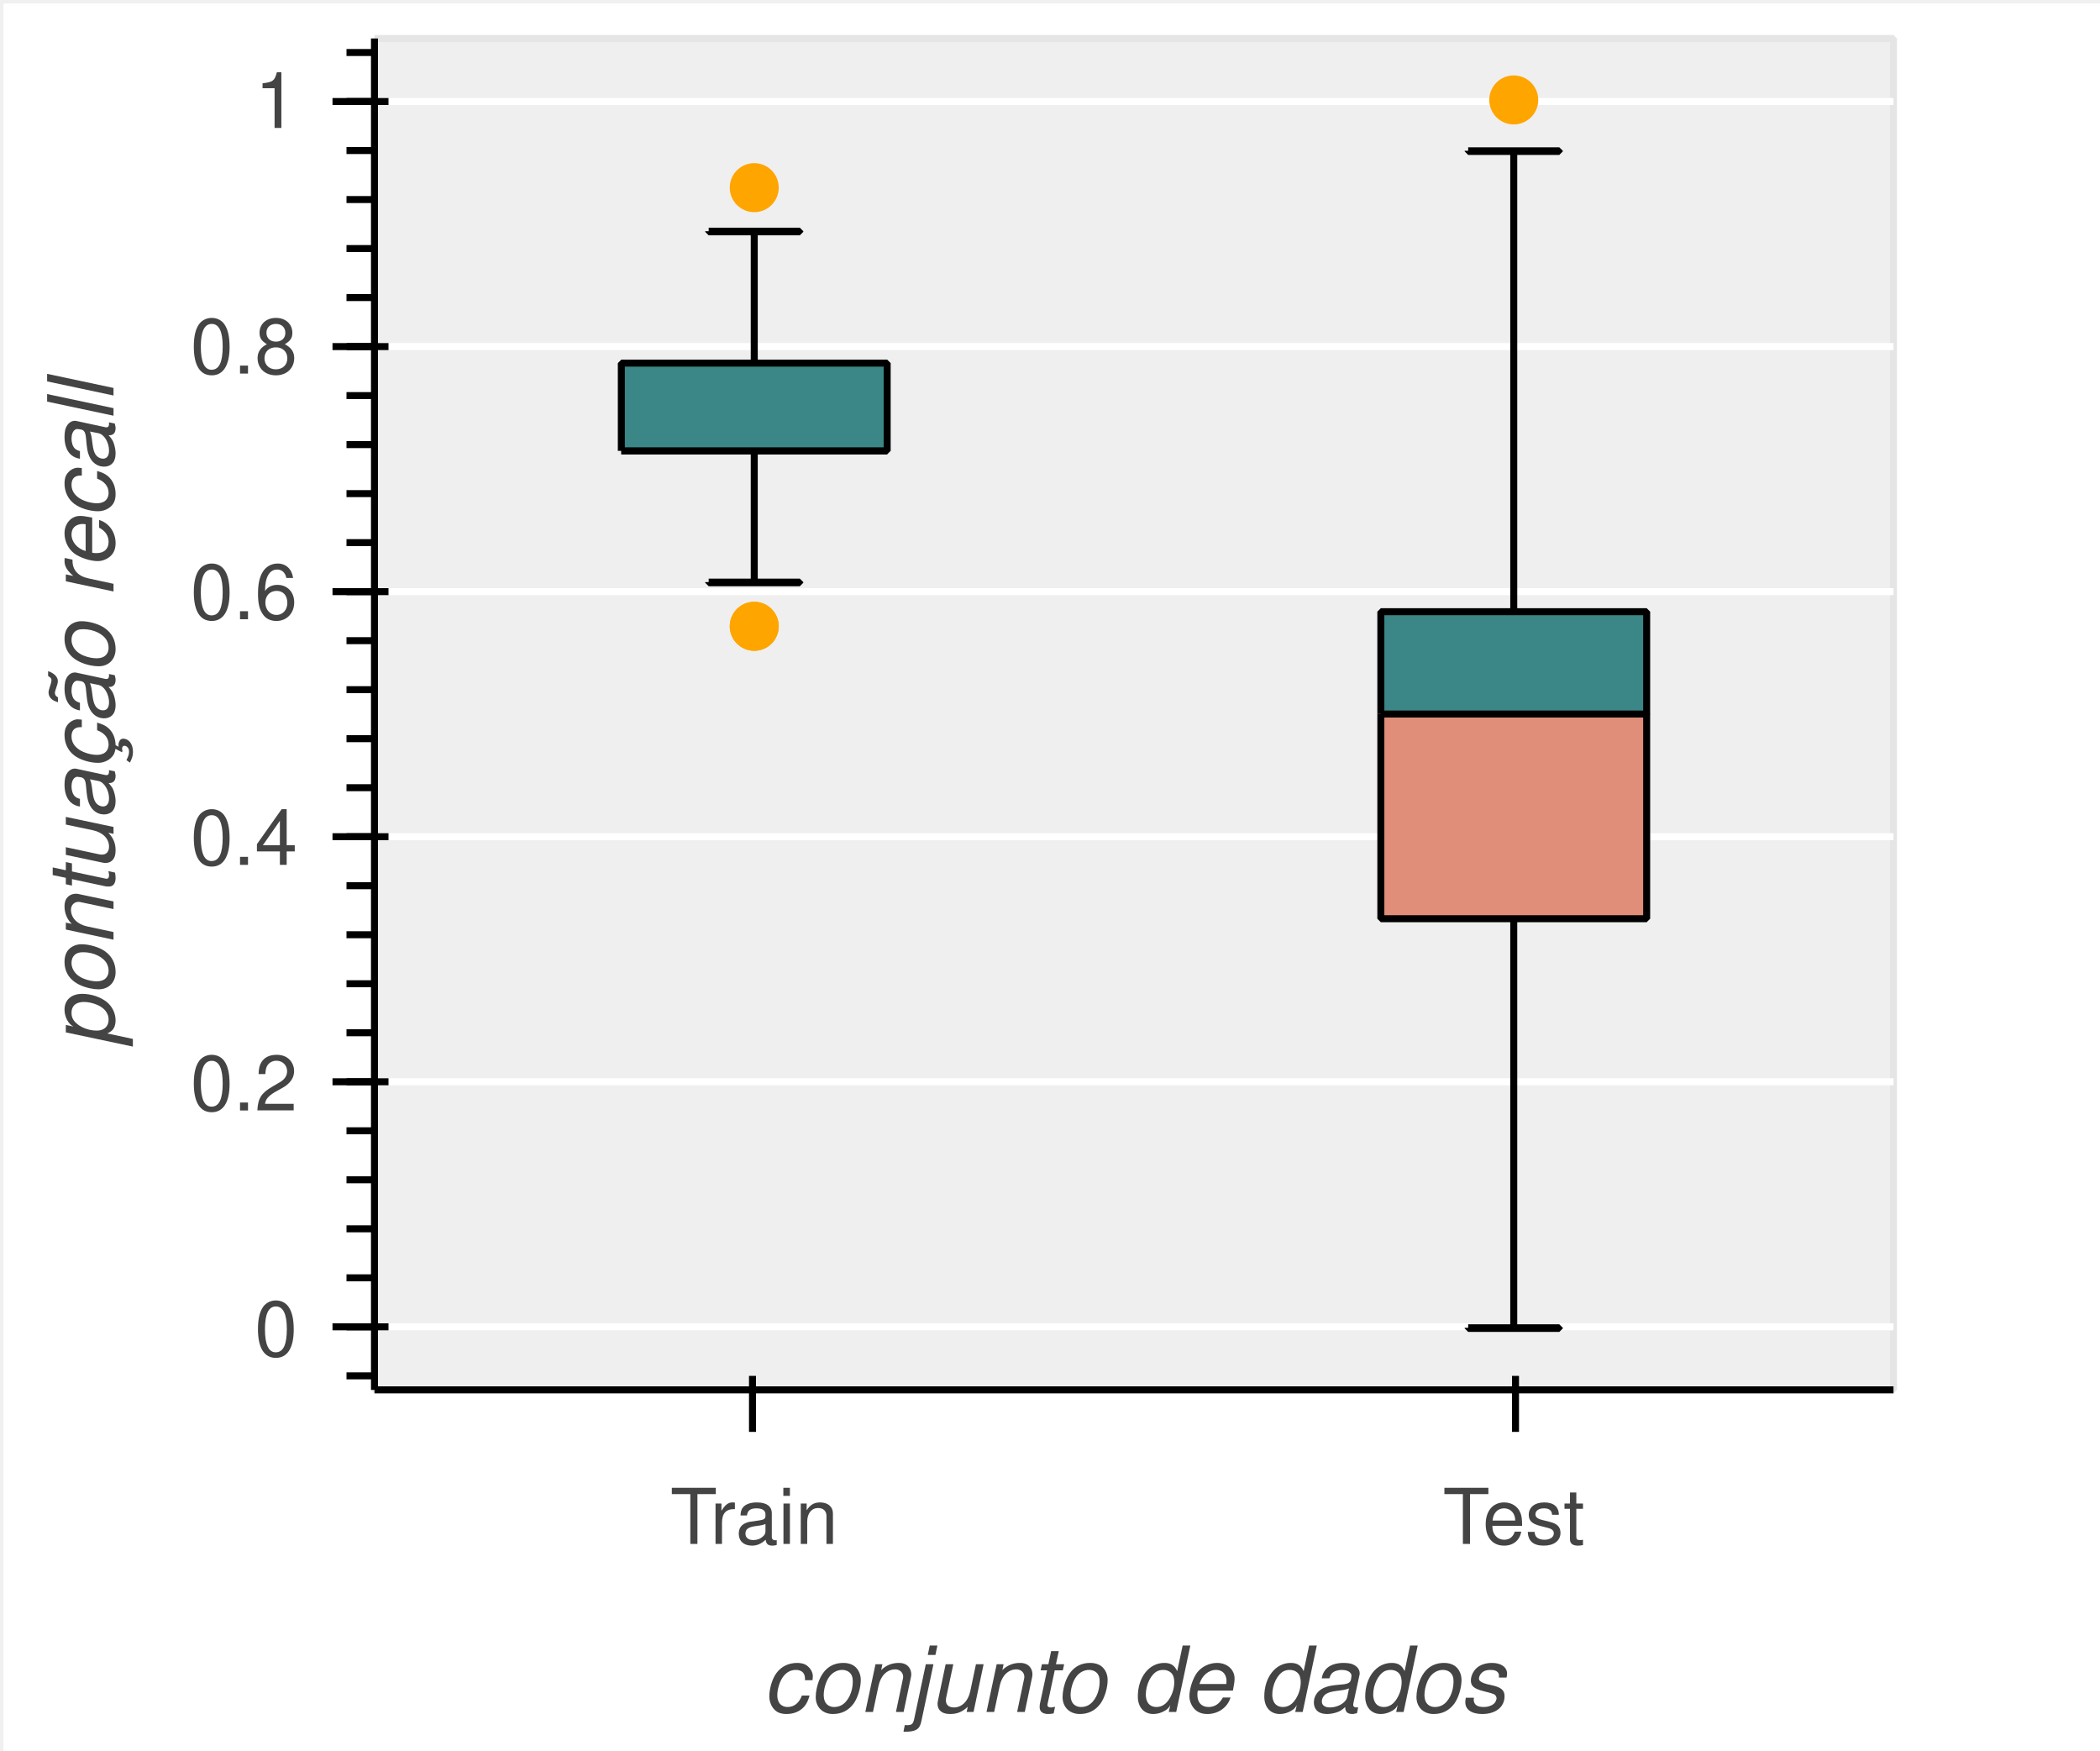
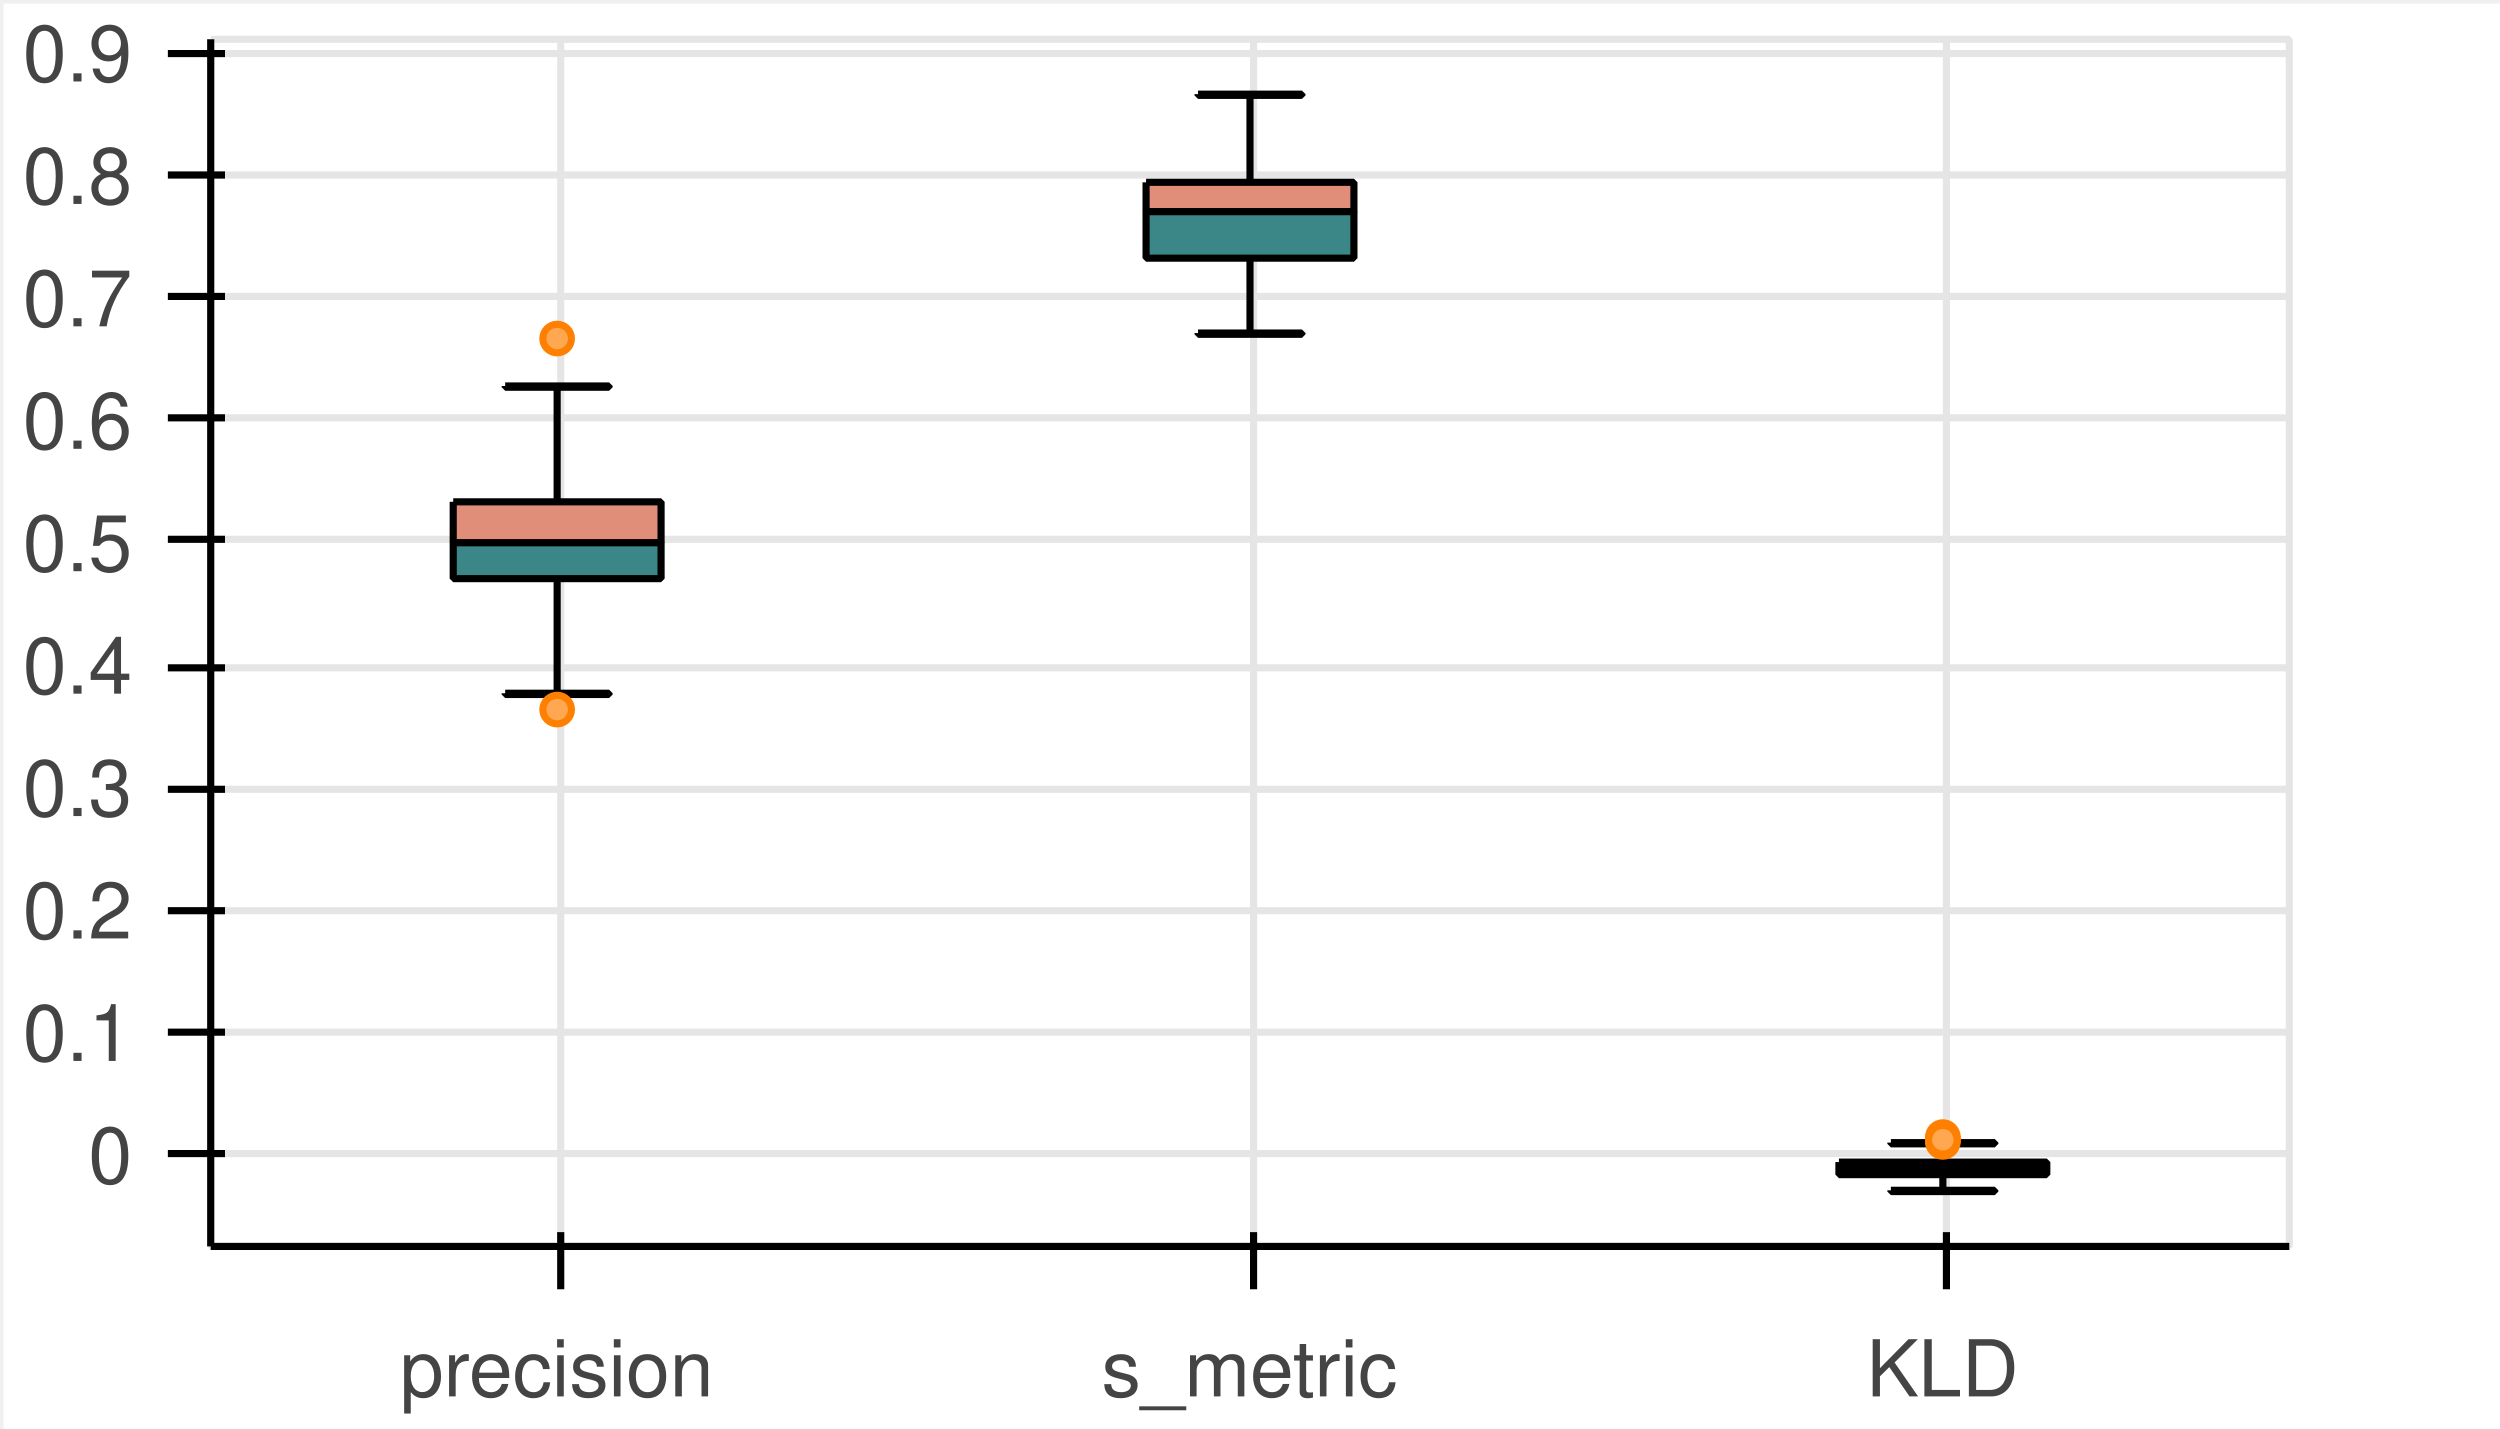
- <svg xmlns="http://www.w3.org/2000/svg" version="1.1" width="300" height="250">
+ <svg xmlns="http://www.w3.org/2000/svg" version="1.1" width="350" height="200">
  <defs>
-     <clipPath id="HCDhTtGVpuAG">
-       <path fill="none" stroke="none" d="M 53.5 5.5 L 270.5 5.5 L 270.5 198.5 L 53.5 198.5 L 53.5 5.5" />
+     <clipPath id="pKqDyOETUXbh">
+       <path fill="none" stroke="none" d="M 29.5 5.5 L 320.5 5.5 L 320.5 174.5 L 29.5 174.5 L 29.5 5.5" />
    </clipPath>
-     <clipPath id="VRFBkKRsFKIp">
-       <path fill="none" stroke="none" d="M 53.5 5.5 L 270.5 5.5 L 270.5 198.5 L 53.5 198.5 L 53.5 5.5" />
+     <clipPath id="tQaBiZfXfKTr">
+       <path fill="none" stroke="none" d="M 29.5 5.5 L 320.5 5.5 L 320.5 174.5 L 29.5 174.5 L 29.5 5.5" />
    </clipPath>
-     <clipPath id="cIHZVDiRaVVX">
-       <path fill="none" stroke="none" d="M 53.5 5.5 L 270.5 5.5 L 270.5 198.5 L 53.5 198.5 L 53.5 5.5" />
+     <clipPath id="bsHuRTsCizal">
+       <path fill="none" stroke="none" d="M 29.5 5.5 L 320.5 5.5 L 320.5 174.5 L 29.5 174.5 L 29.5 5.5" />
    </clipPath>
-     <clipPath id="dXFTHKUsqyZP">
-       <path fill="none" stroke="none" d="M 53.5 5.5 L 270.5 5.5 L 270.5 198.5 L 53.5 198.5 L 53.5 5.5" />
+     <clipPath id="LfFGuTsGHhLx">
+       <path fill="none" stroke="none" d="M 29.5 5.5 L 320.5 5.5 L 320.5 174.5 L 29.5 174.5 L 29.5 5.5" />
    </clipPath>
-     <clipPath id="bWNVQXuannxP">
-       <path fill="none" stroke="none" d="M 53.5 5.5 L 270.5 5.5 L 270.5 198.5 L 53.5 198.5 L 53.5 5.5" />
+     <clipPath id="MDWeJHhlATMH">
+       <path fill="none" stroke="none" d="M 29.5 5.5 L 320.5 5.5 L 320.5 174.5 L 29.5 174.5 L 29.5 5.5" />
    </clipPath>
-     <clipPath id="AeovTrQmSNKX">
-       <path fill="none" stroke="none" d="M 53.5 5.5 L 270.5 5.5 L 270.5 198.5 L 53.5 198.5 L 53.5 5.5" />
+     <clipPath id="soSRfMwVRIFh">
+       <path fill="none" stroke="none" d="M 29.5 5.5 L 320.5 5.5 L 320.5 174.5 L 29.5 174.5 L 29.5 5.5" />
    </clipPath>
-     <clipPath id="SFvTxSPrOfCk">
-       <path fill="none" stroke="none" d="M 53.5 5.5 L 270.5 5.5 L 270.5 198.5 L 53.5 198.5 L 53.5 5.5" />
+     <clipPath id="aTCDTbJPQXsO">
+       <path fill="none" stroke="none" d="M 29.5 5.5 L 320.5 5.5 L 320.5 174.5 L 29.5 174.5 L 29.5 5.5" />
    </clipPath>
-     <clipPath id="EDaTZTDUQPUG">
-       <path fill="none" stroke="none" d="M 53.5 5.5 L 270.5 5.5 L 270.5 198.5 L 53.5 198.5 L 53.5 5.5" />
+     <clipPath id="wfXnTqmBuFGB">
+       <path fill="none" stroke="none" d="M 29.5 5.5 L 320.5 5.5 L 320.5 174.5 L 29.5 174.5 L 29.5 5.5" />
    </clipPath>
-     <clipPath id="rwLxnHXkcNOo">
-       <path fill="none" stroke="none" d="M 53.5 5.5 L 270.5 5.5 L 270.5 198.5 L 53.5 198.5 L 53.5 5.5" />
+     <clipPath id="mLTWHFZyCepB">
+       <path fill="none" stroke="none" d="M 29.5 5.5 L 320.5 5.5 L 320.5 174.5 L 29.5 174.5 L 29.5 5.5" />
    </clipPath>
-     <clipPath id="AgxFCxSkxJdT">
-       <path fill="none" stroke="none" d="M 53.5 5.5 L 270.5 5.5 L 270.5 198.5 L 53.5 198.5 L 53.5 5.5" />
+     <clipPath id="wGfseEQWdVMP">
+       <path fill="none" stroke="none" d="M 29.5 5.5 L 320.5 5.5 L 320.5 174.5 L 29.5 174.5 L 29.5 5.5" />
    </clipPath>
-     <clipPath id="BmdfcTVbrTlR">
-       <path fill="none" stroke="none" d="M 53.5 5.5 L 270.5 5.5 L 270.5 198.5 L 53.5 198.5 L 53.5 5.5" />
+     <clipPath id="ypKdLwmKtPwd">
+       <path fill="none" stroke="none" d="M 29.5 5.5 L 320.5 5.5 L 320.5 174.5 L 29.5 174.5 L 29.5 5.5" />
    </clipPath>
  </defs>
-   <path fill="rgb(255,255,255)" stroke="none" paint-order="stroke" d="M 0.5 0.5 L 300.5 0.5 L 300.5 250.5 L 0.5 250.5 L 0.5 0.5" fill-opacity="1" />
-   <rect fill="#FFFFFF" stroke="none" x="53" y="5" width="217" height="193" transform="matrix(1, 0, 0, 1, 0.5, 0.5)" />
-   <path fill="rgb(239,239,239)" stroke="none" paint-order="stroke" d="M 53.5 5.5 L 270.5 5.5 L 270.5 198.5 L 53.5 198.5 L 53.5 5.5" fill-opacity="1" />
-   <path fill="none" stroke="rgb(229,229,229)" paint-order="fill" d="M 53.5 5.5 L 270.5 5.5 L 270.5 198.5 L 53.5 198.5 L 53.5 5.5" stroke-opacity="1" stroke-linejoin="bevel" stroke-miterlimit="10" stroke-dasharray="" />
-   <path fill="none" stroke="rgb(255,255,255)" paint-order="fill" d="M 53.5 189.5 L 270.5 189.5 M 53.5 154.5 L 270.5 154.5 M 53.5 119.5 L 270.5 119.5 M 53.5 84.5 L 270.5 84.5 M 53.5 49.5 L 270.5 49.5 M 53.5 14.5 L 270.5 14.5" stroke-opacity="1" stroke-linejoin="bevel" stroke-miterlimit="10" stroke-dasharray="" clip-path="url(#VRFBkKRsFKIp)" />
+   <path fill="rgb(255,255,255)" stroke="none" paint-order="stroke" d="M 0.5 0.5 L 350.5 0.5 L 350.5 200.5 L 0.5 200.5 L 0.5 0.5" fill-opacity="1" />
+   <rect fill="#FFFFFF" stroke="none" x="29" y="5" width="291" height="169" transform="matrix(1, 0, 0, 1, 0.5, 0.5)" />
+   <path fill="rgb(255,255,255)" stroke="none" paint-order="stroke" d="M 29.5 5.5 L 320.5 5.5 L 320.5 174.5 L 29.5 174.5 L 29.5 5.5" fill-opacity="1" />
+   <path fill="none" stroke="rgb(229,229,229)" paint-order="fill" d="M 29.5 5.5 L 320.5 5.5 L 320.5 174.5 L 29.5 174.5 L 29.5 5.5" stroke-opacity="1" stroke-linejoin="bevel" stroke-miterlimit="10" stroke-dasharray="" />
+   <path fill="none" stroke="rgb(229,229,229)" paint-order="fill" d="M 78.5 174.5 L 78.5 5.5 M 175.5 174.5 L 175.5 5.5 M 272.5 174.5 L 272.5 5.5" stroke-opacity="1" stroke-linejoin="bevel" stroke-miterlimit="10" stroke-dasharray="" clip-path="url(#pKqDyOETUXbh)" />
+   <path fill="none" stroke="rgb(229,229,229)" paint-order="fill" d="M 29.5 161.5 L 320.5 161.5 M 29.5 144.5 L 320.5 144.5 M 29.5 127.5 L 320.5 127.5 M 29.5 110.5 L 320.5 110.5 M 29.5 93.5 L 320.5 93.5 M 29.5 75.5 L 320.5 75.5 M 29.5 58.5 L 320.5 58.5 M 29.5 41.5 L 320.5 41.5 M 29.5 24.5 L 320.5 24.5 M 29.5 7.5 L 320.5 7.5 M 29.5 -9.5 L 320.5 -9.5" stroke-opacity="1" stroke-linejoin="bevel" stroke-miterlimit="10" stroke-dasharray="" clip-path="url(#tQaBiZfXfKTr)" />
  <path fill="none" stroke="none" />
-   <path fill="rgb(31,119,180)" stroke="rgb(0,0,0)" paint-order="fill" d="M 101.24 83.14 L 114.26 83.14 L 114.26 83.228 L 101.24 83.228 L 101.24 83.14" fill-opacity="1" clip-path="url(#cIHZVDiRaVVX)" stroke-opacity="1" stroke-linejoin="bevel" stroke-miterlimit="10" stroke-dasharray="" />
-   <path fill="rgb(31,119,180)" stroke="rgb(0,0,0)" paint-order="fill" d="M 209.74 189.64 L 222.76 189.64 L 222.76 189.727 L 209.74 189.727 L 209.74 189.64" fill-opacity="1" clip-path="url(#cIHZVDiRaVVX)" stroke-opacity="1" stroke-linejoin="bevel" stroke-miterlimit="10" stroke-dasharray="" />
+   <path fill="rgb(31,119,180)" stroke="rgb(0,0,0)" paint-order="fill" d="M 70.725 97.057 L 85.275 97.057 L 85.275 97.228 L 70.725 97.228 L 70.725 97.057" fill-opacity="1" clip-path="url(#bsHuRTsCizal)" stroke-opacity="1" stroke-linejoin="bevel" stroke-miterlimit="10" stroke-dasharray="" />
+   <path fill="rgb(31,119,180)" stroke="rgb(0,0,0)" paint-order="fill" d="M 167.725 46.627 L 182.275 46.627 L 182.275 46.799 L 167.725 46.799 L 167.725 46.627" fill-opacity="1" clip-path="url(#bsHuRTsCizal)" stroke-opacity="1" stroke-linejoin="bevel" stroke-miterlimit="10" stroke-dasharray="" />
+   <path fill="rgb(31,119,180)" stroke="rgb(0,0,0)" paint-order="fill" d="M 264.725 166.647 L 279.275 166.647 L 279.275 166.818 L 264.725 166.818 L 264.725 166.647" fill-opacity="1" clip-path="url(#bsHuRTsCizal)" stroke-opacity="1" stroke-linejoin="bevel" stroke-miterlimit="10" stroke-dasharray="" />
  <path fill="none" stroke="none" />
-   <path fill="rgb(31,119,180)" stroke="rgb(0,0,0)" paint-order="fill" d="M 101.24 33.023 L 114.26 33.023 L 114.26 33.111 L 101.24 33.111 L 101.24 33.023" fill-opacity="1" clip-path="url(#dXFTHKUsqyZP)" stroke-opacity="1" stroke-linejoin="bevel" stroke-miterlimit="10" stroke-dasharray="" />
-   <path fill="rgb(31,119,180)" stroke="rgb(0,0,0)" paint-order="fill" d="M 209.74 21.538 L 222.76 21.538 L 222.76 21.625 L 209.74 21.625 L 209.74 21.538" fill-opacity="1" clip-path="url(#dXFTHKUsqyZP)" stroke-opacity="1" stroke-linejoin="bevel" stroke-miterlimit="10" stroke-dasharray="" />
+   <path fill="none" stroke="rgb(0,0,0)" paint-order="fill" d="M 78 97.142 L 78 81.01" stroke-opacity="1" stroke-linejoin="bevel" stroke-miterlimit="10" stroke-dasharray="" clip-path="url(#LfFGuTsGHhLx)" />
+   <path fill="none" stroke="rgb(0,0,0)" paint-order="fill" d="M 175 46.713 L 175 36.145" stroke-opacity="1" stroke-linejoin="bevel" stroke-miterlimit="10" stroke-dasharray="" clip-path="url(#LfFGuTsGHhLx)" />
+   <path fill="none" stroke="rgb(0,0,0)" paint-order="fill" d="M 272 166.732 L 272 164.447" stroke-opacity="1" stroke-linejoin="bevel" stroke-miterlimit="10" stroke-dasharray="" clip-path="url(#LfFGuTsGHhLx)" />
  <path fill="none" stroke="none" />
-   <path fill="none" stroke="rgb(0,0,0)" paint-order="fill" d="M 107.75 83.184 L 107.75 64.39" stroke-opacity="1" stroke-linejoin="bevel" stroke-miterlimit="10" stroke-dasharray="" clip-path="url(#bWNVQXuannxP)" />
-   <path fill="none" stroke="rgb(0,0,0)" paint-order="fill" d="M 216.25 189.683 L 216.25 131.213" stroke-opacity="1" stroke-linejoin="bevel" stroke-miterlimit="10" stroke-dasharray="" clip-path="url(#bWNVQXuannxP)" />
+   <path fill="rgb(59,134,134)" stroke="none" paint-order="stroke" d="M 63.45 75.968 L 92.55 75.968 L 92.55 81.01 L 63.45 81.01 L 63.45 75.968" fill-opacity="1" clip-path="url(#MDWeJHhlATMH)" />
+   <path fill="none" stroke="rgb(0,0,0)" paint-order="fill" d="M 63.45 75.968 L 92.55 75.968 L 92.55 81.01 L 63.45 81.01 L 63.45 75.968" stroke-opacity="1" stroke-linejoin="bevel" stroke-miterlimit="10" stroke-dasharray="" clip-path="url(#MDWeJHhlATMH)" />
+   <path fill="rgb(59,134,134)" stroke="none" paint-order="stroke" d="M 160.45 29.62 L 189.55 29.62 L 189.55 36.145 L 160.45 36.145 L 160.45 29.62" fill-opacity="1" clip-path="url(#MDWeJHhlATMH)" />
+   <path fill="none" stroke="rgb(0,0,0)" paint-order="fill" d="M 160.45 29.62 L 189.55 29.62 L 189.55 36.145 L 160.45 36.145 L 160.45 29.62" stroke-opacity="1" stroke-linejoin="bevel" stroke-miterlimit="10" stroke-dasharray="" clip-path="url(#MDWeJHhlATMH)" />
+   <path fill="rgb(59,134,134)" stroke="none" paint-order="stroke" d="M 257.45 163.574 L 286.55 163.574 L 286.55 164.447 L 257.45 164.447 L 257.45 163.574" fill-opacity="1" clip-path="url(#MDWeJHhlATMH)" />
+   <path fill="none" stroke="rgb(0,0,0)" paint-order="fill" d="M 257.45 163.574 L 286.55 163.574 L 286.55 164.447 L 257.45 164.447 L 257.45 163.574" stroke-opacity="1" stroke-linejoin="bevel" stroke-miterlimit="10" stroke-dasharray="" clip-path="url(#MDWeJHhlATMH)" />
  <path fill="none" stroke="none" />
-   <path fill="none" stroke="rgb(0,0,0)" paint-order="fill" d="M 107.75 51.861 L 107.75 33.067" stroke-opacity="1" stroke-linejoin="bevel" stroke-miterlimit="10" stroke-dasharray="" clip-path="url(#AeovTrQmSNKX)" />
-   <path fill="none" stroke="rgb(0,0,0)" paint-order="fill" d="M 216.25 87.361 L 216.25 21.582" stroke-opacity="1" stroke-linejoin="bevel" stroke-miterlimit="10" stroke-dasharray="" clip-path="url(#AeovTrQmSNKX)" />
+   <path fill="rgb(224,142,121)" stroke="none" paint-order="stroke" d="M 63.45 70.255 L 92.55 70.255 L 92.55 75.968 L 63.45 75.968 L 63.45 70.255" fill-opacity="1" clip-path="url(#soSRfMwVRIFh)" />
+   <path fill="none" stroke="rgb(0,0,0)" paint-order="fill" d="M 63.45 70.255 L 92.55 70.255 L 92.55 75.968 L 63.45 75.968 L 63.45 70.255" stroke-opacity="1" stroke-linejoin="bevel" stroke-miterlimit="10" stroke-dasharray="" clip-path="url(#soSRfMwVRIFh)" />
+   <path fill="rgb(224,142,121)" stroke="none" paint-order="stroke" d="M 160.45 25.522 L 189.55 25.522 L 189.55 29.62 L 160.45 29.62 L 160.45 25.522" fill-opacity="1" clip-path="url(#soSRfMwVRIFh)" />
+   <path fill="none" stroke="rgb(0,0,0)" paint-order="fill" d="M 160.45 25.522 L 189.55 25.522 L 189.55 29.62 L 160.45 29.62 L 160.45 25.522" stroke-opacity="1" stroke-linejoin="bevel" stroke-miterlimit="10" stroke-dasharray="" clip-path="url(#soSRfMwVRIFh)" />
+   <path fill="rgb(224,142,121)" stroke="none" paint-order="stroke" d="M 257.45 162.69 L 286.55 162.69 L 286.55 163.574 L 257.45 163.574 L 257.45 162.69" fill-opacity="1" clip-path="url(#soSRfMwVRIFh)" />
+   <path fill="none" stroke="rgb(0,0,0)" paint-order="fill" d="M 257.45 162.69 L 286.55 162.69 L 286.55 163.574 L 257.45 163.574 L 257.45 162.69" stroke-opacity="1" stroke-linejoin="bevel" stroke-miterlimit="10" stroke-dasharray="" clip-path="url(#soSRfMwVRIFh)" />
  <path fill="none" stroke="none" />
-   <path fill="rgb(224,142,121)" stroke="none" paint-order="stroke" d="M 88.762 64.39 L 126.738 64.39 L 126.738 64.39 L 88.762 64.39 L 88.762 64.39" fill-opacity="1" clip-path="url(#SFvTxSPrOfCk)" />
-   <path fill="none" stroke="rgb(0,0,0)" paint-order="fill" d="M 88.762 64.39 L 126.738 64.39 L 126.738 64.39 L 88.762 64.39 L 88.762 64.39" stroke-opacity="1" stroke-linejoin="bevel" stroke-miterlimit="10" stroke-dasharray="" clip-path="url(#SFvTxSPrOfCk)" />
-   <path fill="rgb(224,142,121)" stroke="none" paint-order="stroke" d="M 197.262 101.978 L 235.238 101.978 L 235.238 131.213 L 197.262 131.213 L 197.262 101.978" fill-opacity="1" clip-path="url(#SFvTxSPrOfCk)" />
-   <path fill="none" stroke="rgb(0,0,0)" paint-order="fill" d="M 197.262 101.978 L 235.238 101.978 L 235.238 131.213 L 197.262 131.213 L 197.262 101.978" stroke-opacity="1" stroke-linejoin="bevel" stroke-miterlimit="10" stroke-dasharray="" clip-path="url(#SFvTxSPrOfCk)" />
+   <path fill="none" stroke="rgb(0,0,0)" paint-order="fill" d="M 78 70.255 L 78 54.122" stroke-opacity="1" stroke-linejoin="bevel" stroke-miterlimit="10" stroke-dasharray="" clip-path="url(#aTCDTbJPQXsO)" />
+   <path fill="none" stroke="rgb(0,0,0)" paint-order="fill" d="M 175 25.522 L 175 13.268" stroke-opacity="1" stroke-linejoin="bevel" stroke-miterlimit="10" stroke-dasharray="" clip-path="url(#aTCDTbJPQXsO)" />
+   <path fill="none" stroke="rgb(0,0,0)" paint-order="fill" d="M 272 162.69 L 272 160.053" stroke-opacity="1" stroke-linejoin="bevel" stroke-miterlimit="10" stroke-dasharray="" clip-path="url(#aTCDTbJPQXsO)" />
  <path fill="none" stroke="none" />
-   <path fill="rgb(59,134,134)" stroke="none" paint-order="stroke" d="M 88.762 64.39 L 126.738 64.39 L 126.738 51.861 L 88.762 51.861 L 88.762 64.39" fill-opacity="1" clip-path="url(#EDaTZTDUQPUG)" />
-   <path fill="none" stroke="rgb(0,0,0)" paint-order="fill" d="M 88.762 64.39 L 126.738 64.39 L 126.738 51.861 L 88.762 51.861 L 88.762 64.39" stroke-opacity="1" stroke-linejoin="bevel" stroke-miterlimit="10" stroke-dasharray="" clip-path="url(#EDaTZTDUQPUG)" />
-   <path fill="rgb(59,134,134)" stroke="none" paint-order="stroke" d="M 197.262 101.978 L 235.238 101.978 L 235.238 87.361 L 197.262 87.361 L 197.262 101.978" fill-opacity="1" clip-path="url(#EDaTZTDUQPUG)" />
-   <path fill="none" stroke="rgb(0,0,0)" paint-order="fill" d="M 197.262 101.978 L 235.238 101.978 L 235.238 87.361 L 197.262 87.361 L 197.262 101.978" stroke-opacity="1" stroke-linejoin="bevel" stroke-miterlimit="10" stroke-dasharray="" clip-path="url(#EDaTZTDUQPUG)" />
+   <path fill="rgb(31,119,180)" stroke="rgb(0,0,0)" paint-order="fill" d="M 70.725 54.037 L 85.275 54.037 L 85.275 54.208 L 70.725 54.208 L 70.725 54.037" fill-opacity="1" clip-path="url(#wfXnTqmBuFGB)" stroke-opacity="1" stroke-linejoin="bevel" stroke-miterlimit="10" stroke-dasharray="" />
+   <path fill="rgb(31,119,180)" stroke="rgb(0,0,0)" paint-order="fill" d="M 167.725 13.182 L 182.275 13.182 L 182.275 13.353 L 167.725 13.353 L 167.725 13.182" fill-opacity="1" clip-path="url(#wfXnTqmBuFGB)" stroke-opacity="1" stroke-linejoin="bevel" stroke-miterlimit="10" stroke-dasharray="" />
+   <path fill="rgb(31,119,180)" stroke="rgb(0,0,0)" paint-order="fill" d="M 264.725 159.967 L 279.275 159.967 L 279.275 160.139 L 264.725 160.139 L 264.725 159.967" fill-opacity="1" clip-path="url(#wfXnTqmBuFGB)" stroke-opacity="1" stroke-linejoin="bevel" stroke-miterlimit="10" stroke-dasharray="" />
  <path fill="none" stroke="none" />
-   <path fill="rgb(255,165,0)" stroke="rgb(255,165,0)" paint-order="fill" d="M 109.75 89.449 A 2 2 0 1 1 109.75 89.447" fill-opacity="1" clip-path="url(#rwLxnHXkcNOo)" stroke-opacity="1" stroke-linejoin="bevel" stroke-miterlimit="10" stroke-width="3" stroke-dasharray="" />
-   <path fill="rgb(255,165,0)" stroke="rgb(255,165,0)" paint-order="fill" d="M 109.75 89.449 A 2 2 0 1 1 109.75 89.447" fill-opacity="1" clip-path="url(#rwLxnHXkcNOo)" stroke-opacity="1" stroke-linejoin="bevel" stroke-miterlimit="10" stroke-width="3" stroke-dasharray="" />
-   <path fill="rgb(255,165,0)" stroke="rgb(255,165,0)" paint-order="fill" d="M 109.75 26.802 A 2 2 0 1 1 109.75 26.8" fill-opacity="1" clip-path="url(#rwLxnHXkcNOo)" stroke-opacity="1" stroke-linejoin="bevel" stroke-miterlimit="10" stroke-width="3" stroke-dasharray="" />
+   <path fill="rgb(255,168,81)" stroke="rgb(255,128,0)" paint-order="fill" d="M 80 99.342 A 2 2 0 1 1 80 99.34" fill-opacity="1" clip-path="url(#mLTWHFZyCepB)" stroke-opacity="1" stroke-linejoin="bevel" stroke-miterlimit="10" stroke-dasharray="" />
+   <path fill="rgb(255,168,81)" stroke="rgb(255,128,0)" paint-order="fill" d="M 80 47.401 A 2 2 0 1 1 80 47.399" fill-opacity="1" clip-path="url(#mLTWHFZyCepB)" stroke-opacity="1" stroke-linejoin="bevel" stroke-miterlimit="10" stroke-dasharray="" />
  <path fill="none" stroke="none" />
-   <path fill="rgb(255,165,0)" stroke="rgb(255,165,0)" paint-order="fill" d="M 218.25 14.273 A 2 2 0 1 1 218.25 14.271" fill-opacity="1" clip-path="url(#AgxFCxSkxJdT)" stroke-opacity="1" stroke-linejoin="bevel" stroke-miterlimit="10" stroke-width="3" stroke-dasharray="" />
-   <path fill="none" stroke="rgb(0,0,0)" paint-order="fill" d="M 53.5 198.5 L 270.5 198.5" stroke-opacity="1" stroke-linejoin="bevel" stroke-miterlimit="10" stroke-dasharray="" />
-   <path fill="none" stroke="rgb(0,0,0)" paint-order="fill" d="M 107.5 204.5 L 107.5 196.5 M 216.5 204.5 L 216.5 196.5" stroke-opacity="1" stroke-linejoin="bevel" stroke-miterlimit="10" stroke-dasharray="" />
+   <path fill="rgb(255,168,81)" stroke="rgb(255,128,0)" paint-order="fill" d="M 274 159.531 A 2 2 0 1 1 274 159.529" fill-opacity="1" clip-path="url(#wGfseEQWdVMP)" stroke-opacity="1" stroke-linejoin="bevel" stroke-miterlimit="10" stroke-dasharray="" />
+   <path fill="rgb(255,168,81)" stroke="rgb(255,128,0)" paint-order="fill" d="M 274 159.192 A 2 2 0 1 1 274 159.19" fill-opacity="1" clip-path="url(#wGfseEQWdVMP)" stroke-opacity="1" stroke-linejoin="bevel" stroke-miterlimit="10" stroke-dasharray="" />
+   <path fill="rgb(255,168,81)" stroke="rgb(255,128,0)" paint-order="fill" d="M 274 159.869 A 2 2 0 1 1 274 159.867" fill-opacity="1" clip-path="url(#wGfseEQWdVMP)" stroke-opacity="1" stroke-linejoin="bevel" stroke-miterlimit="10" stroke-dasharray="" />
+   <path fill="rgb(255,168,81)" stroke="rgb(255,128,0)" paint-order="fill" d="M 274 159.565 A 2 2 0 1 1 274 159.563" fill-opacity="1" clip-path="url(#wGfseEQWdVMP)" stroke-opacity="1" stroke-linejoin="bevel" stroke-miterlimit="10" stroke-dasharray="" />
+   <path fill="none" stroke="rgb(0,0,0)" paint-order="fill" d="M 29.5 174.5 L 320.5 174.5" stroke-opacity="1" stroke-linejoin="bevel" stroke-miterlimit="10" stroke-dasharray="" />
+   <path fill="none" stroke="rgb(0,0,0)" paint-order="fill" d="M 78.5 180.5 L 78.5 172.5 M 175.5 180.5 L 175.5 172.5 M 272.5 180.5 L 272.5 172.5" stroke-opacity="1" stroke-linejoin="bevel" stroke-miterlimit="10" stroke-dasharray="" />
  <path fill="none" stroke="rgb(0,0,0)" paint-order="fill" d="" stroke-opacity="1" stroke-linejoin="bevel" stroke-miterlimit="10" stroke-dasharray="" />
-   <text fill="rgb(68,68,68)" stroke="none" font-family="helvetica" font-size="11px" font-style="normal" font-weight="normal" text-decoration="normal" x="95.242" y="220" text-anchor="start" dominant-baseline="alphabetic" transform="matrix(1, 0, 0, 1, 0.5, 0.5)" fill-opacity="1">Train</text>
-   <text fill="rgb(68,68,68)" stroke="none" font-family="helvetica" font-size="11px" font-style="normal" font-weight="normal" text-decoration="normal" x="205.608" y="220" text-anchor="start" dominant-baseline="alphabetic" transform="matrix(1, 0, 0, 1, 0.5, 0.5)" fill-opacity="1">Test</text>
-   <text fill="rgb(68,68,68)" stroke="none" font-family="helvetica" font-size="13px" font-style="italic" font-weight="normal" text-decoration="normal" x="108.417" y="244" text-anchor="start" dominant-baseline="alphabetic" transform="matrix(1, 0, 0, 1, 0.5, 0.5)" fill-opacity="1">conjunto de dados</text>
-   <path fill="none" stroke="rgb(0,0,0)" paint-order="fill" d="M 53.5 198.5 L 53.5 5.5" stroke-opacity="1" stroke-linejoin="bevel" stroke-miterlimit="10" stroke-dasharray="" />
-   <path fill="none" stroke="rgb(0,0,0)" paint-order="fill" d="M 47.5 189.5 L 55.5 189.5 M 47.5 154.5 L 55.5 154.5 M 47.5 119.5 L 55.5 119.5 M 47.5 84.5 L 55.5 84.5 M 47.5 49.5 L 55.5 49.5 M 47.5 14.5 L 55.5 14.5" stroke-opacity="1" stroke-linejoin="bevel" stroke-miterlimit="10" stroke-dasharray="" />
-   <path fill="none" stroke="rgb(0,0,0)" paint-order="fill" d="M 49.5 196.5 L 53.5 196.5 M 49.5 189.5 L 53.5 189.5 M 49.5 182.5 L 53.5 182.5 M 49.5 175.5 L 53.5 175.5 M 49.5 168.5 L 53.5 168.5 M 49.5 161.5 L 53.5 161.5 M 49.5 154.5 L 53.5 154.5 M 49.5 147.5 L 53.5 147.5 M 49.5 140.5 L 53.5 140.5 M 49.5 133.5 L 53.5 133.5 M 49.5 126.5 L 53.5 126.5 M 49.5 119.5 L 53.5 119.5 M 49.5 112.5 L 53.5 112.5 M 49.5 105.5 L 53.5 105.5 M 49.5 98.5 L 53.5 98.5 M 49.5 91.5 L 53.5 91.5 M 49.5 84.5 L 53.5 84.5 M 49.5 77.5 L 53.5 77.5 M 49.5 70.5 L 53.5 70.5 M 49.5 63.5 L 53.5 63.5 M 49.5 56.5 L 53.5 56.5 M 49.5 49.5 L 53.5 49.5 M 49.5 42.5 L 53.5 42.5 M 49.5 35.5 L 53.5 35.5 M 49.5 28.5 L 53.5 28.5 M 49.5 21.5 L 53.5 21.5 M 49.5 14.5 L 53.5 14.5 M 49.5 7.5 L 53.5 7.5" stroke-opacity="1" stroke-linejoin="bevel" stroke-miterlimit="10" stroke-dasharray="" />
-   <text fill="rgb(68,68,68)" stroke="none" font-family="helvetica" font-size="11px" font-style="normal" font-weight="normal" text-decoration="normal" x="35.883" y="193.183" text-anchor="start" dominant-baseline="alphabetic" transform="matrix(1, 0, 0, 1, 0.5, 0.5)" fill-opacity="1">0</text>
-   <text fill="rgb(68,68,68)" stroke="none" font-family="helvetica" font-size="11px" font-style="normal" font-weight="normal" text-decoration="normal" x="26.717" y="158.101" text-anchor="start" dominant-baseline="alphabetic" transform="matrix(1, 0, 0, 1, 0.5, 0.5)" fill-opacity="1">0.2</text>
-   <text fill="rgb(68,68,68)" stroke="none" font-family="helvetica" font-size="11px" font-style="normal" font-weight="normal" text-decoration="normal" x="26.717" y="123.019" text-anchor="start" dominant-baseline="alphabetic" transform="matrix(1, 0, 0, 1, 0.5, 0.5)" fill-opacity="1">0.4</text>
-   <text fill="rgb(68,68,68)" stroke="none" font-family="helvetica" font-size="11px" font-style="normal" font-weight="normal" text-decoration="normal" x="26.717" y="87.937" text-anchor="start" dominant-baseline="alphabetic" transform="matrix(1, 0, 0, 1, 0.5, 0.5)" fill-opacity="1">0.6</text>
-   <text fill="rgb(68,68,68)" stroke="none" font-family="helvetica" font-size="11px" font-style="normal" font-weight="normal" text-decoration="normal" x="26.717" y="52.855" text-anchor="start" dominant-baseline="alphabetic" transform="matrix(1, 0, 0, 1, 0.5, 0.5)" fill-opacity="1">0.8</text>
-   <text fill="rgb(68,68,68)" stroke="none" font-family="helvetica" font-size="11px" font-style="normal" font-weight="normal" text-decoration="normal" x="35.883" y="17.773" text-anchor="start" dominant-baseline="alphabetic" transform="matrix(1, 0, 0, 1, 0.5, 0.5)" fill-opacity="1">1</text>
-   <text fill="rgb(68,68,68)" stroke="none" font-family="helvetica" font-size="13px" font-style="italic" font-weight="normal" text-decoration="normal" x="-28.85" y="98.5" text-anchor="start" dominant-baseline="alphabetic" transform="matrix(6.123233995736766e-17, -1, 1, 6.123233995736766e-17, -82.28333, 120.7167)" fill-opacity="1">pontuação recall</text>
+   <text fill="rgb(68,68,68)" stroke="none" font-family="helvetica" font-size="11px" font-style="normal" font-weight="normal" text-decoration="normal" x="55.489" y="195" text-anchor="start" dominant-baseline="alphabetic" transform="matrix(1, 0, 0, 1, 0.5, 0.5)" fill-opacity="1">precision</text>
+   <text fill="rgb(68,68,68)" stroke="none" font-family="helvetica" font-size="11px" font-style="normal" font-weight="normal" text-decoration="normal" x="153.719" y="195" text-anchor="start" dominant-baseline="alphabetic" transform="matrix(1, 0, 0, 1, 0.5, 0.5)" fill-opacity="1">s_metric</text>
+   <text fill="rgb(68,68,68)" stroke="none" font-family="helvetica" font-size="11px" font-style="normal" font-weight="normal" text-decoration="normal" x="260.801" y="195" text-anchor="start" dominant-baseline="alphabetic" transform="matrix(1, 0, 0, 1, 0.5, 0.5)" fill-opacity="1">KLD</text>
+   <path fill="none" stroke="rgb(0,0,0)" paint-order="fill" d="M 29.5 174.5 L 29.5 5.5" stroke-opacity="1" stroke-linejoin="bevel" stroke-miterlimit="10" stroke-dasharray="" />
+   <path fill="none" stroke="rgb(0,0,0)" paint-order="fill" d="M 23.5 161.5 L 31.5 161.5 M 23.5 144.5 L 31.5 144.5 M 23.5 127.5 L 31.5 127.5 M 23.5 110.5 L 31.5 110.5 M 23.5 93.5 L 31.5 93.5 M 23.5 75.5 L 31.5 75.5 M 23.5 58.5 L 31.5 58.5 M 23.5 41.5 L 31.5 41.5 M 23.5 24.5 L 31.5 24.5 M 23.5 7.5 L 31.5 7.5" stroke-opacity="1" stroke-linejoin="bevel" stroke-miterlimit="10" stroke-dasharray="" />
+   <path fill="none" stroke="rgb(0,0,0)" paint-order="fill" d="" stroke-opacity="1" stroke-linejoin="bevel" stroke-miterlimit="10" stroke-dasharray="" />
+   <text fill="rgb(68,68,68)" stroke="none" font-family="helvetica" font-size="11px" font-style="normal" font-weight="normal" text-decoration="normal" x="11.882" y="165.172" text-anchor="start" dominant-baseline="alphabetic" transform="matrix(1, 0, 0, 1, 0.5, 0.5)" fill-opacity="1">0</text>
+   <text fill="rgb(68,68,68)" stroke="none" font-family="helvetica" font-size="11px" font-style="normal" font-weight="normal" text-decoration="normal" x="2.708" y="148.031" text-anchor="start" dominant-baseline="alphabetic" transform="matrix(1, 0, 0, 1, 0.5, 0.5)" fill-opacity="1">0.1</text>
+   <text fill="rgb(68,68,68)" stroke="none" font-family="helvetica" font-size="11px" font-style="normal" font-weight="normal" text-decoration="normal" x="2.708" y="130.891" text-anchor="start" dominant-baseline="alphabetic" transform="matrix(1, 0, 0, 1, 0.5, 0.5)" fill-opacity="1">0.2</text>
+   <text fill="rgb(68,68,68)" stroke="none" font-family="helvetica" font-size="11px" font-style="normal" font-weight="normal" text-decoration="normal" x="2.708" y="113.75" text-anchor="start" dominant-baseline="alphabetic" transform="matrix(1, 0, 0, 1, 0.5, 0.5)" fill-opacity="1">0.3</text>
+   <text fill="rgb(68,68,68)" stroke="none" font-family="helvetica" font-size="11px" font-style="normal" font-weight="normal" text-decoration="normal" x="2.708" y="96.609" text-anchor="start" dominant-baseline="alphabetic" transform="matrix(1, 0, 0, 1, 0.5, 0.5)" fill-opacity="1">0.4</text>
+   <text fill="rgb(68,68,68)" stroke="none" font-family="helvetica" font-size="11px" font-style="normal" font-weight="normal" text-decoration="normal" x="2.708" y="79.468" text-anchor="start" dominant-baseline="alphabetic" transform="matrix(1, 0, 0, 1, 0.5, 0.5)" fill-opacity="1">0.5</text>
+   <text fill="rgb(68,68,68)" stroke="none" font-family="helvetica" font-size="11px" font-style="normal" font-weight="normal" text-decoration="normal" x="2.708" y="62.328" text-anchor="start" dominant-baseline="alphabetic" transform="matrix(1, 0, 0, 1, 0.5, 0.5)" fill-opacity="1">0.6</text>
+   <text fill="rgb(68,68,68)" stroke="none" font-family="helvetica" font-size="11px" font-style="normal" font-weight="normal" text-decoration="normal" x="2.708" y="45.187" text-anchor="start" dominant-baseline="alphabetic" transform="matrix(1, 0, 0, 1, 0.5, 0.5)" fill-opacity="1">0.7</text>
+   <text fill="rgb(68,68,68)" stroke="none" font-family="helvetica" font-size="11px" font-style="normal" font-weight="normal" text-decoration="normal" x="2.708" y="28.046" text-anchor="start" dominant-baseline="alphabetic" transform="matrix(1, 0, 0, 1, 0.5, 0.5)" fill-opacity="1">0.8</text>
+   <text fill="rgb(68,68,68)" stroke="none" font-family="helvetica" font-size="11px" font-style="normal" font-weight="normal" text-decoration="normal" x="2.708" y="10.905" text-anchor="start" dominant-baseline="alphabetic" transform="matrix(1, 0, 0, 1, 0.5, 0.5)" fill-opacity="1">0.9</text>
</svg>
